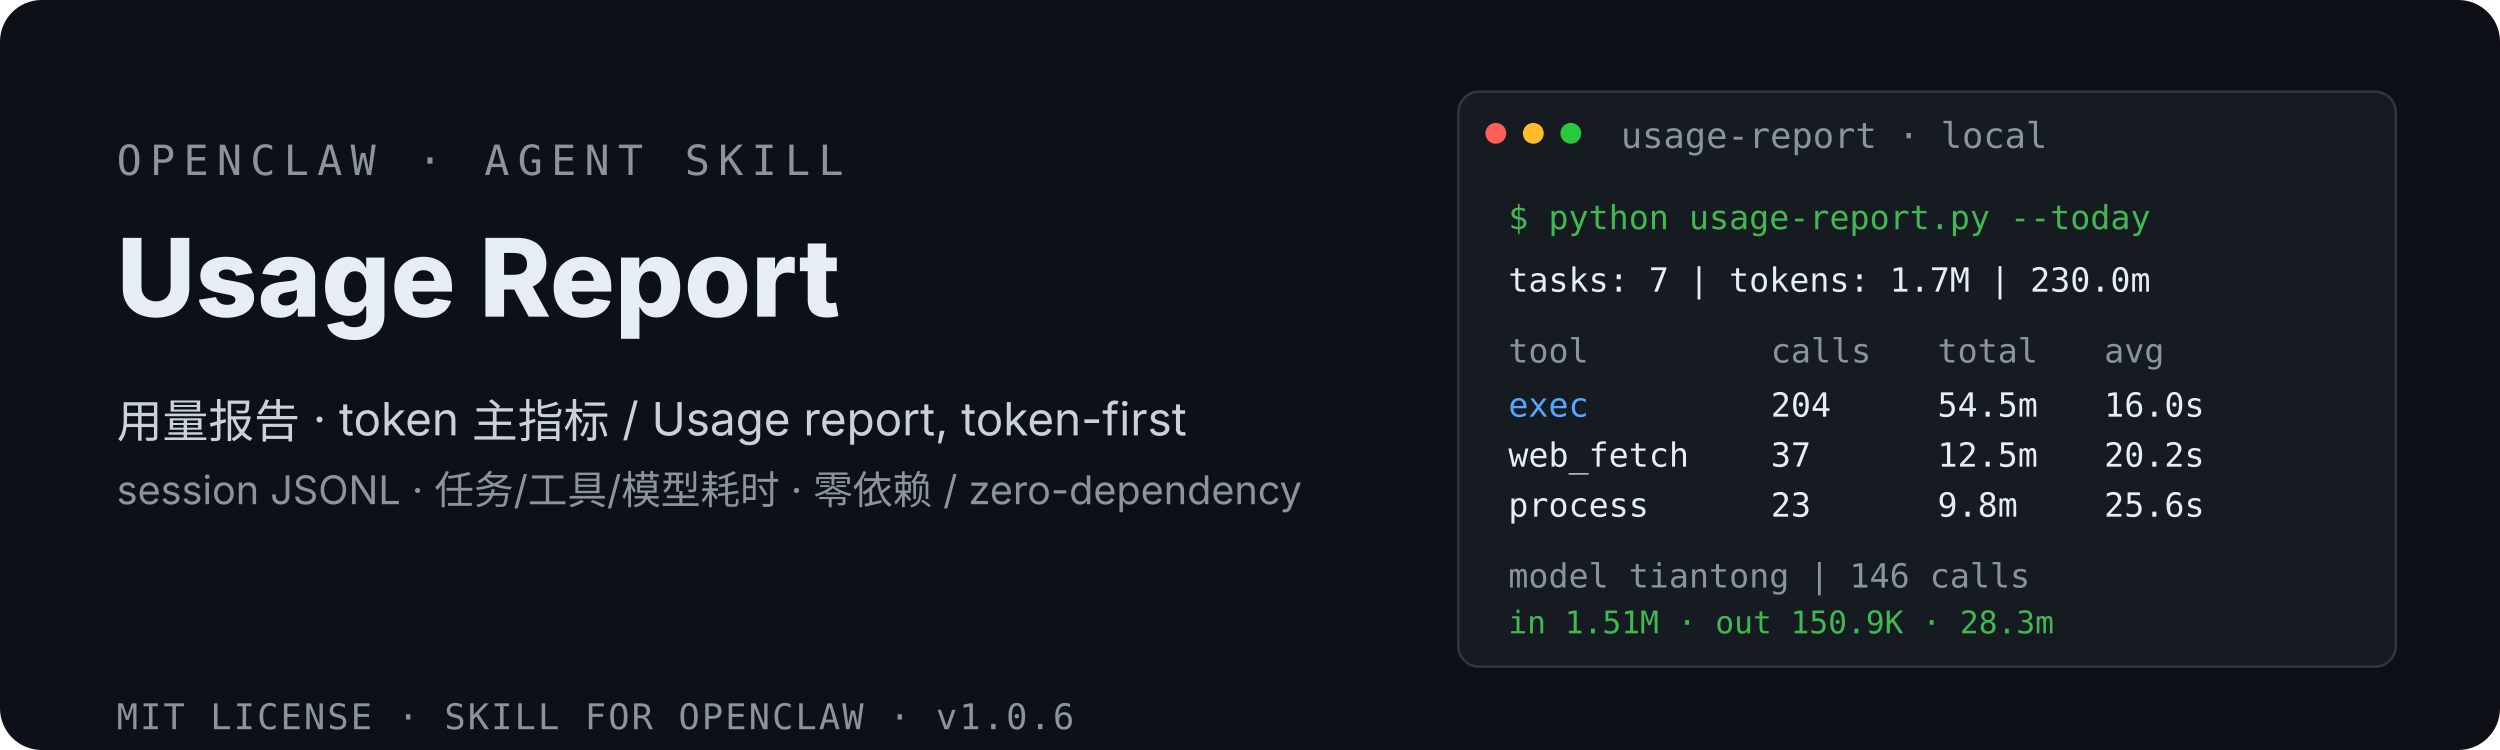
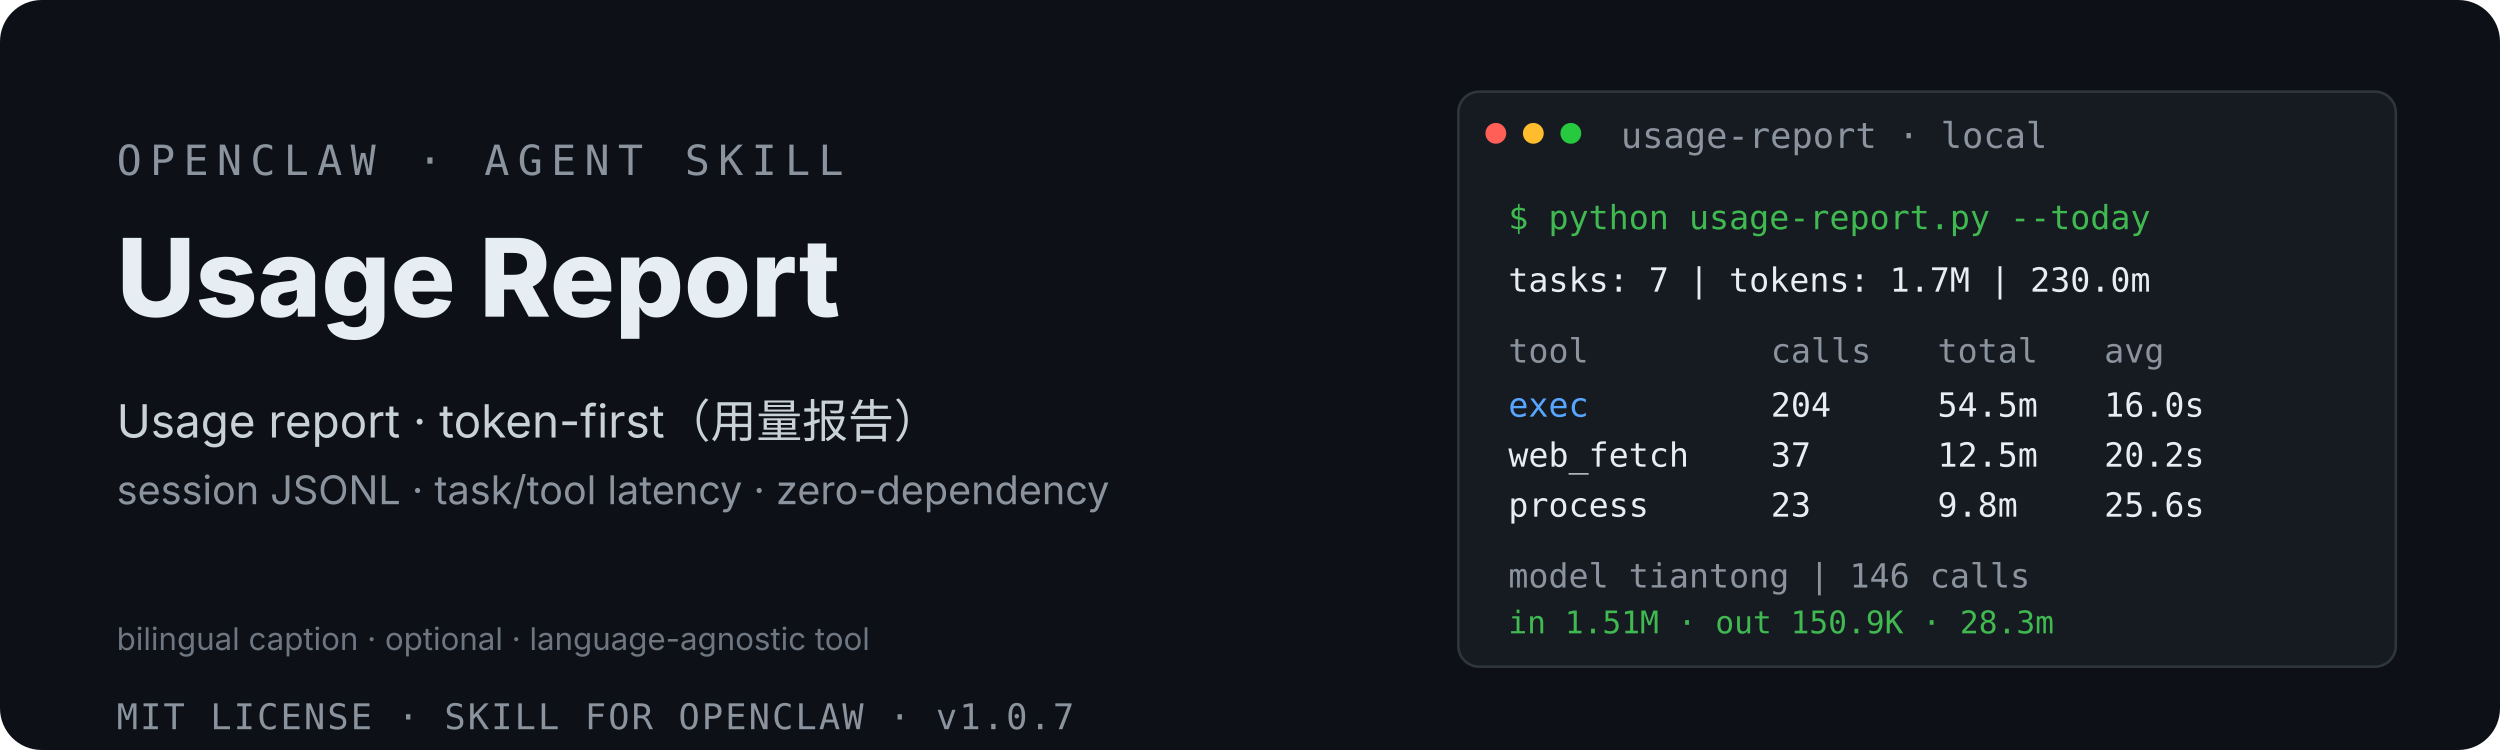
<svg xmlns="http://www.w3.org/2000/svg" width="1200" height="360" viewBox="0 0 1200 360" role="img" aria-labelledby="hero-title hero-desc">
  <rect width="1200" height="360" rx="20" fill="#0d1117" />
  <g id="title-block" transform="translate(56 40)">
    <text x="0" y="44" font-family="ui-monospace, SFMono-Regular, Menlo, monospace" font-size="20" letter-spacing="4" fill="#8b949e">OPENCLAW · AGENT SKILL</text>
    <text x="0" y="112" font-family="-apple-system, BlinkMacSystemFont, 'Segoe UI', 'PingFang SC', sans-serif" font-size="52" font-weight="800" fill="#e6edf3">Usage Report</text>
-     <text x="0" y="170" font-family="-apple-system, BlinkMacSystemFont, 'Segoe UI', 'PingFang SC', sans-serif" font-size="22" fill="#c9d1d9">用量报告 · token 主指标 / Usage report, token-first</text>
-     <text x="0" y="202" font-family="-apple-system, BlinkMacSystemFont, 'Segoe UI', 'PingFang SC', sans-serif" font-size="19" fill="#8b949e">session JSONL · 任务/工具/模型耗时 · 零依赖 / zero-dependency</text>
-     <text x="0" y="310" font-family="ui-monospace, SFMono-Regular, Menlo, monospace" font-size="17" letter-spacing="1" fill="#8b949e">MIT LICENSE · SKILL FOR OPENCLAW · v1.0.6</text>
+     <text x="0" y="170" font-family="-apple-system, BlinkMacSystemFont, 'Segoe UI', 'PingFang SC', sans-serif" font-size="22" fill="#c9d1d9">Usage report · token-first（用量报告）</text>
+     <text x="0" y="202" font-family="-apple-system, BlinkMacSystemFont, 'Segoe UI', 'PingFang SC', sans-serif" font-size="19" fill="#8b949e">session JSONL · task/tool latency · zero-dependency</text>
+     <text x="0" y="272" font-family="-apple-system, BlinkMacSystemFont, 'Segoe UI', 'PingFang SC', sans-serif" font-size="15" fill="#6e7681">bilingual caption · optional · language-agnostic tool</text>
+     <text x="0" y="310" font-family="ui-monospace, SFMono-Regular, Menlo, monospace" font-size="17" letter-spacing="1" fill="#8b949e">MIT LICENSE · SKILL FOR OPENCLAW · v1.0.7</text>
  </g>
  <g id="terminal-panel" transform="translate(700 44)">
    <rect width="450" height="276" rx="10" fill="#161b22" stroke="#30363d" stroke-width="1.2" />
    <circle cx="18" cy="20" r="5" fill="#ff5f56" />
    <circle cx="36" cy="20" r="5" fill="#ffbd2e" />
    <circle cx="54" cy="20" r="5" fill="#27c93f" />
    <text x="78" y="27" font-family="ui-monospace, SFMono-Regular, Menlo, monospace" font-size="17" fill="#8b949e">usage-report · local</text>
    <text x="24" y="66" font-family="ui-monospace, SFMono-Regular, Menlo, monospace" font-size="16" fill="#3fb950">$ python usage-report.py --today</text>
    <text x="24" y="96" font-family="ui-monospace, SFMono-Regular, Menlo, monospace" font-size="16" fill="#e6edf3">tasks: 7 | tokens: 1.7M | 230.0m</text>
    <text x="24" y="130" font-family="ui-monospace, SFMono-Regular, Menlo, monospace" font-size="16" fill="#8b949e">tool</text>
    <text x="150" y="130" font-family="ui-monospace, SFMono-Regular, Menlo, monospace" font-size="16" fill="#8b949e">calls</text>
    <text x="230" y="130" font-family="ui-monospace, SFMono-Regular, Menlo, monospace" font-size="16" fill="#8b949e">total</text>
    <text x="310" y="130" font-family="ui-monospace, SFMono-Regular, Menlo, monospace" font-size="16" fill="#8b949e">avg</text>
    <text x="24" y="156" font-family="ui-monospace, SFMono-Regular, Menlo, monospace" font-size="16" fill="#58a6ff">exec</text>
    <text x="150" y="156" font-family="ui-monospace, SFMono-Regular, Menlo, monospace" font-size="16" fill="#e6edf3">204</text>
    <text x="230" y="156" font-family="ui-monospace, SFMono-Regular, Menlo, monospace" font-size="16" fill="#e6edf3">54.5m</text>
    <text x="310" y="156" font-family="ui-monospace, SFMono-Regular, Menlo, monospace" font-size="16" fill="#e6edf3">16.0s</text>
    <text x="24" y="180" font-family="ui-monospace, SFMono-Regular, Menlo, monospace" font-size="16" fill="#e6edf3">web_fetch</text>
    <text x="150" y="180" font-family="ui-monospace, SFMono-Regular, Menlo, monospace" font-size="16" fill="#e6edf3">37</text>
    <text x="230" y="180" font-family="ui-monospace, SFMono-Regular, Menlo, monospace" font-size="16" fill="#e6edf3">12.5m</text>
    <text x="310" y="180" font-family="ui-monospace, SFMono-Regular, Menlo, monospace" font-size="16" fill="#e6edf3">20.2s</text>
    <text x="24" y="204" font-family="ui-monospace, SFMono-Regular, Menlo, monospace" font-size="16" fill="#e6edf3">process</text>
    <text x="150" y="204" font-family="ui-monospace, SFMono-Regular, Menlo, monospace" font-size="16" fill="#e6edf3">23</text>
    <text x="230" y="204" font-family="ui-monospace, SFMono-Regular, Menlo, monospace" font-size="16" fill="#e6edf3">9.8m</text>
    <text x="310" y="204" font-family="ui-monospace, SFMono-Regular, Menlo, monospace" font-size="16" fill="#e6edf3">25.6s</text>
    <text x="24" y="238" font-family="ui-monospace, SFMono-Regular, Menlo, monospace" font-size="16" fill="#8b949e">model  tiantong | 146 calls</text>
    <text x="24" y="260" font-family="ui-monospace, SFMono-Regular, Menlo, monospace" font-size="15" fill="#3fb950">in 1.51M · out 150.9K · 28.3m</text>
  </g>
</svg>
